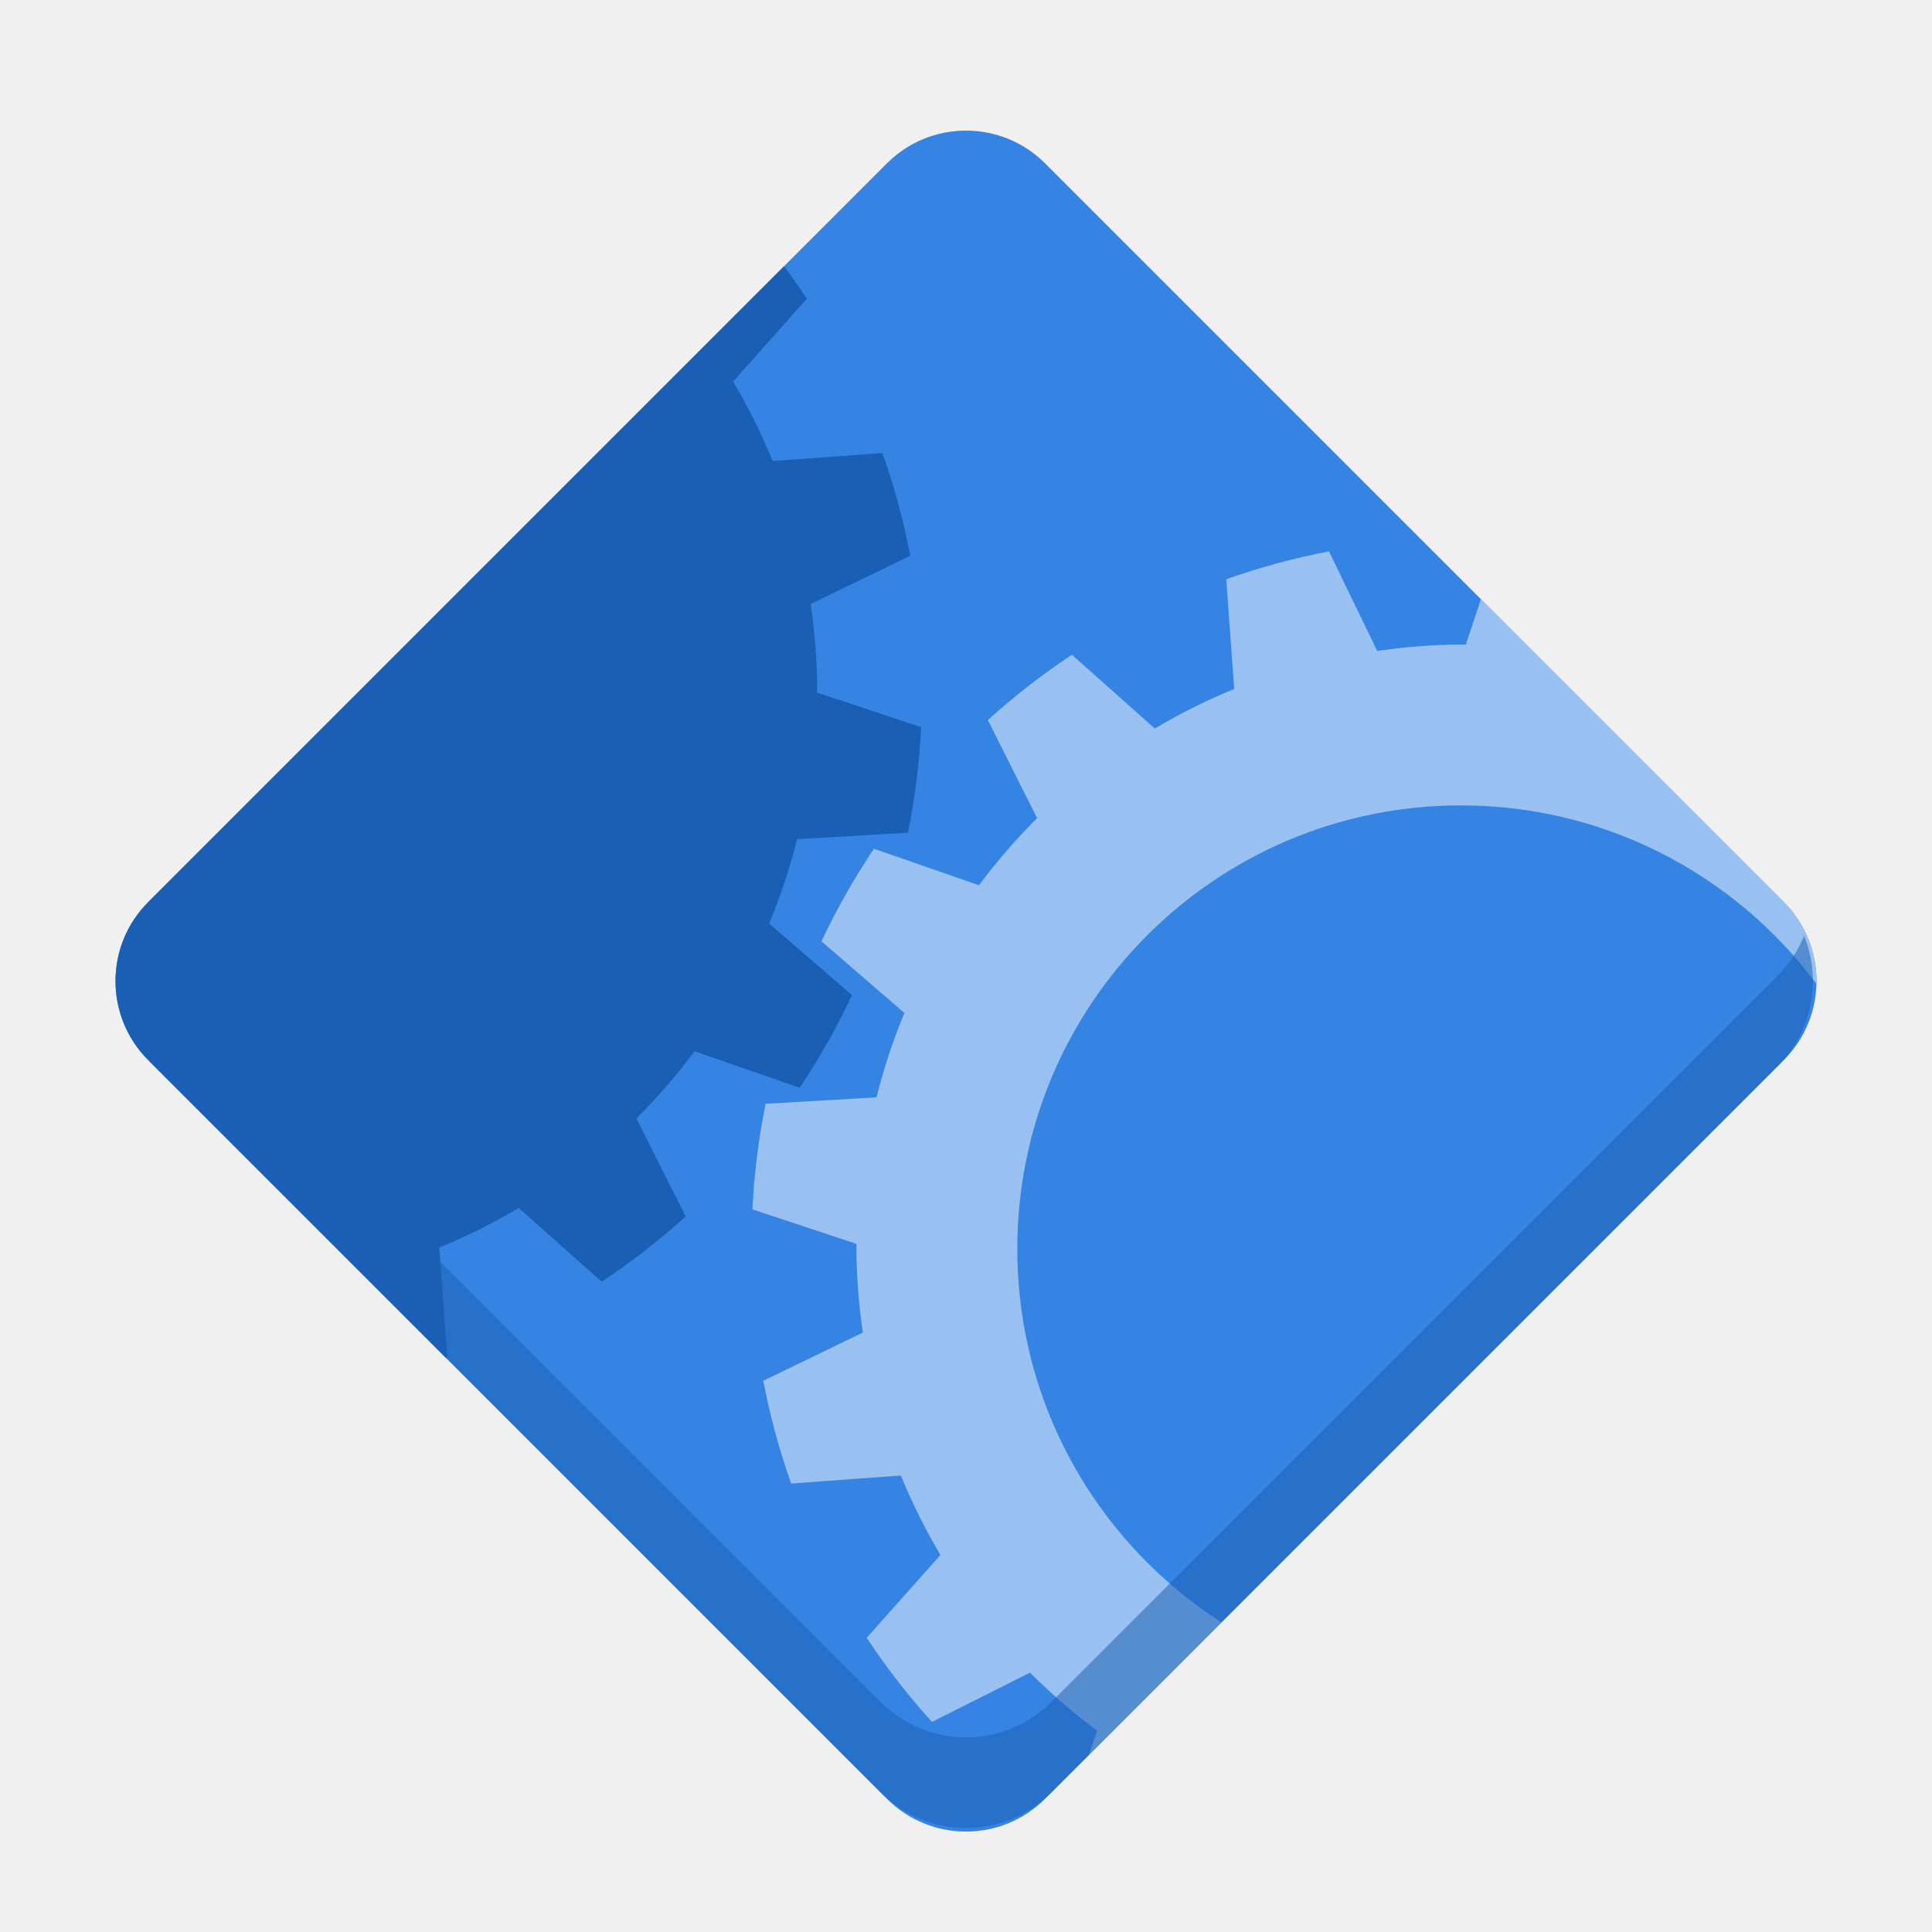
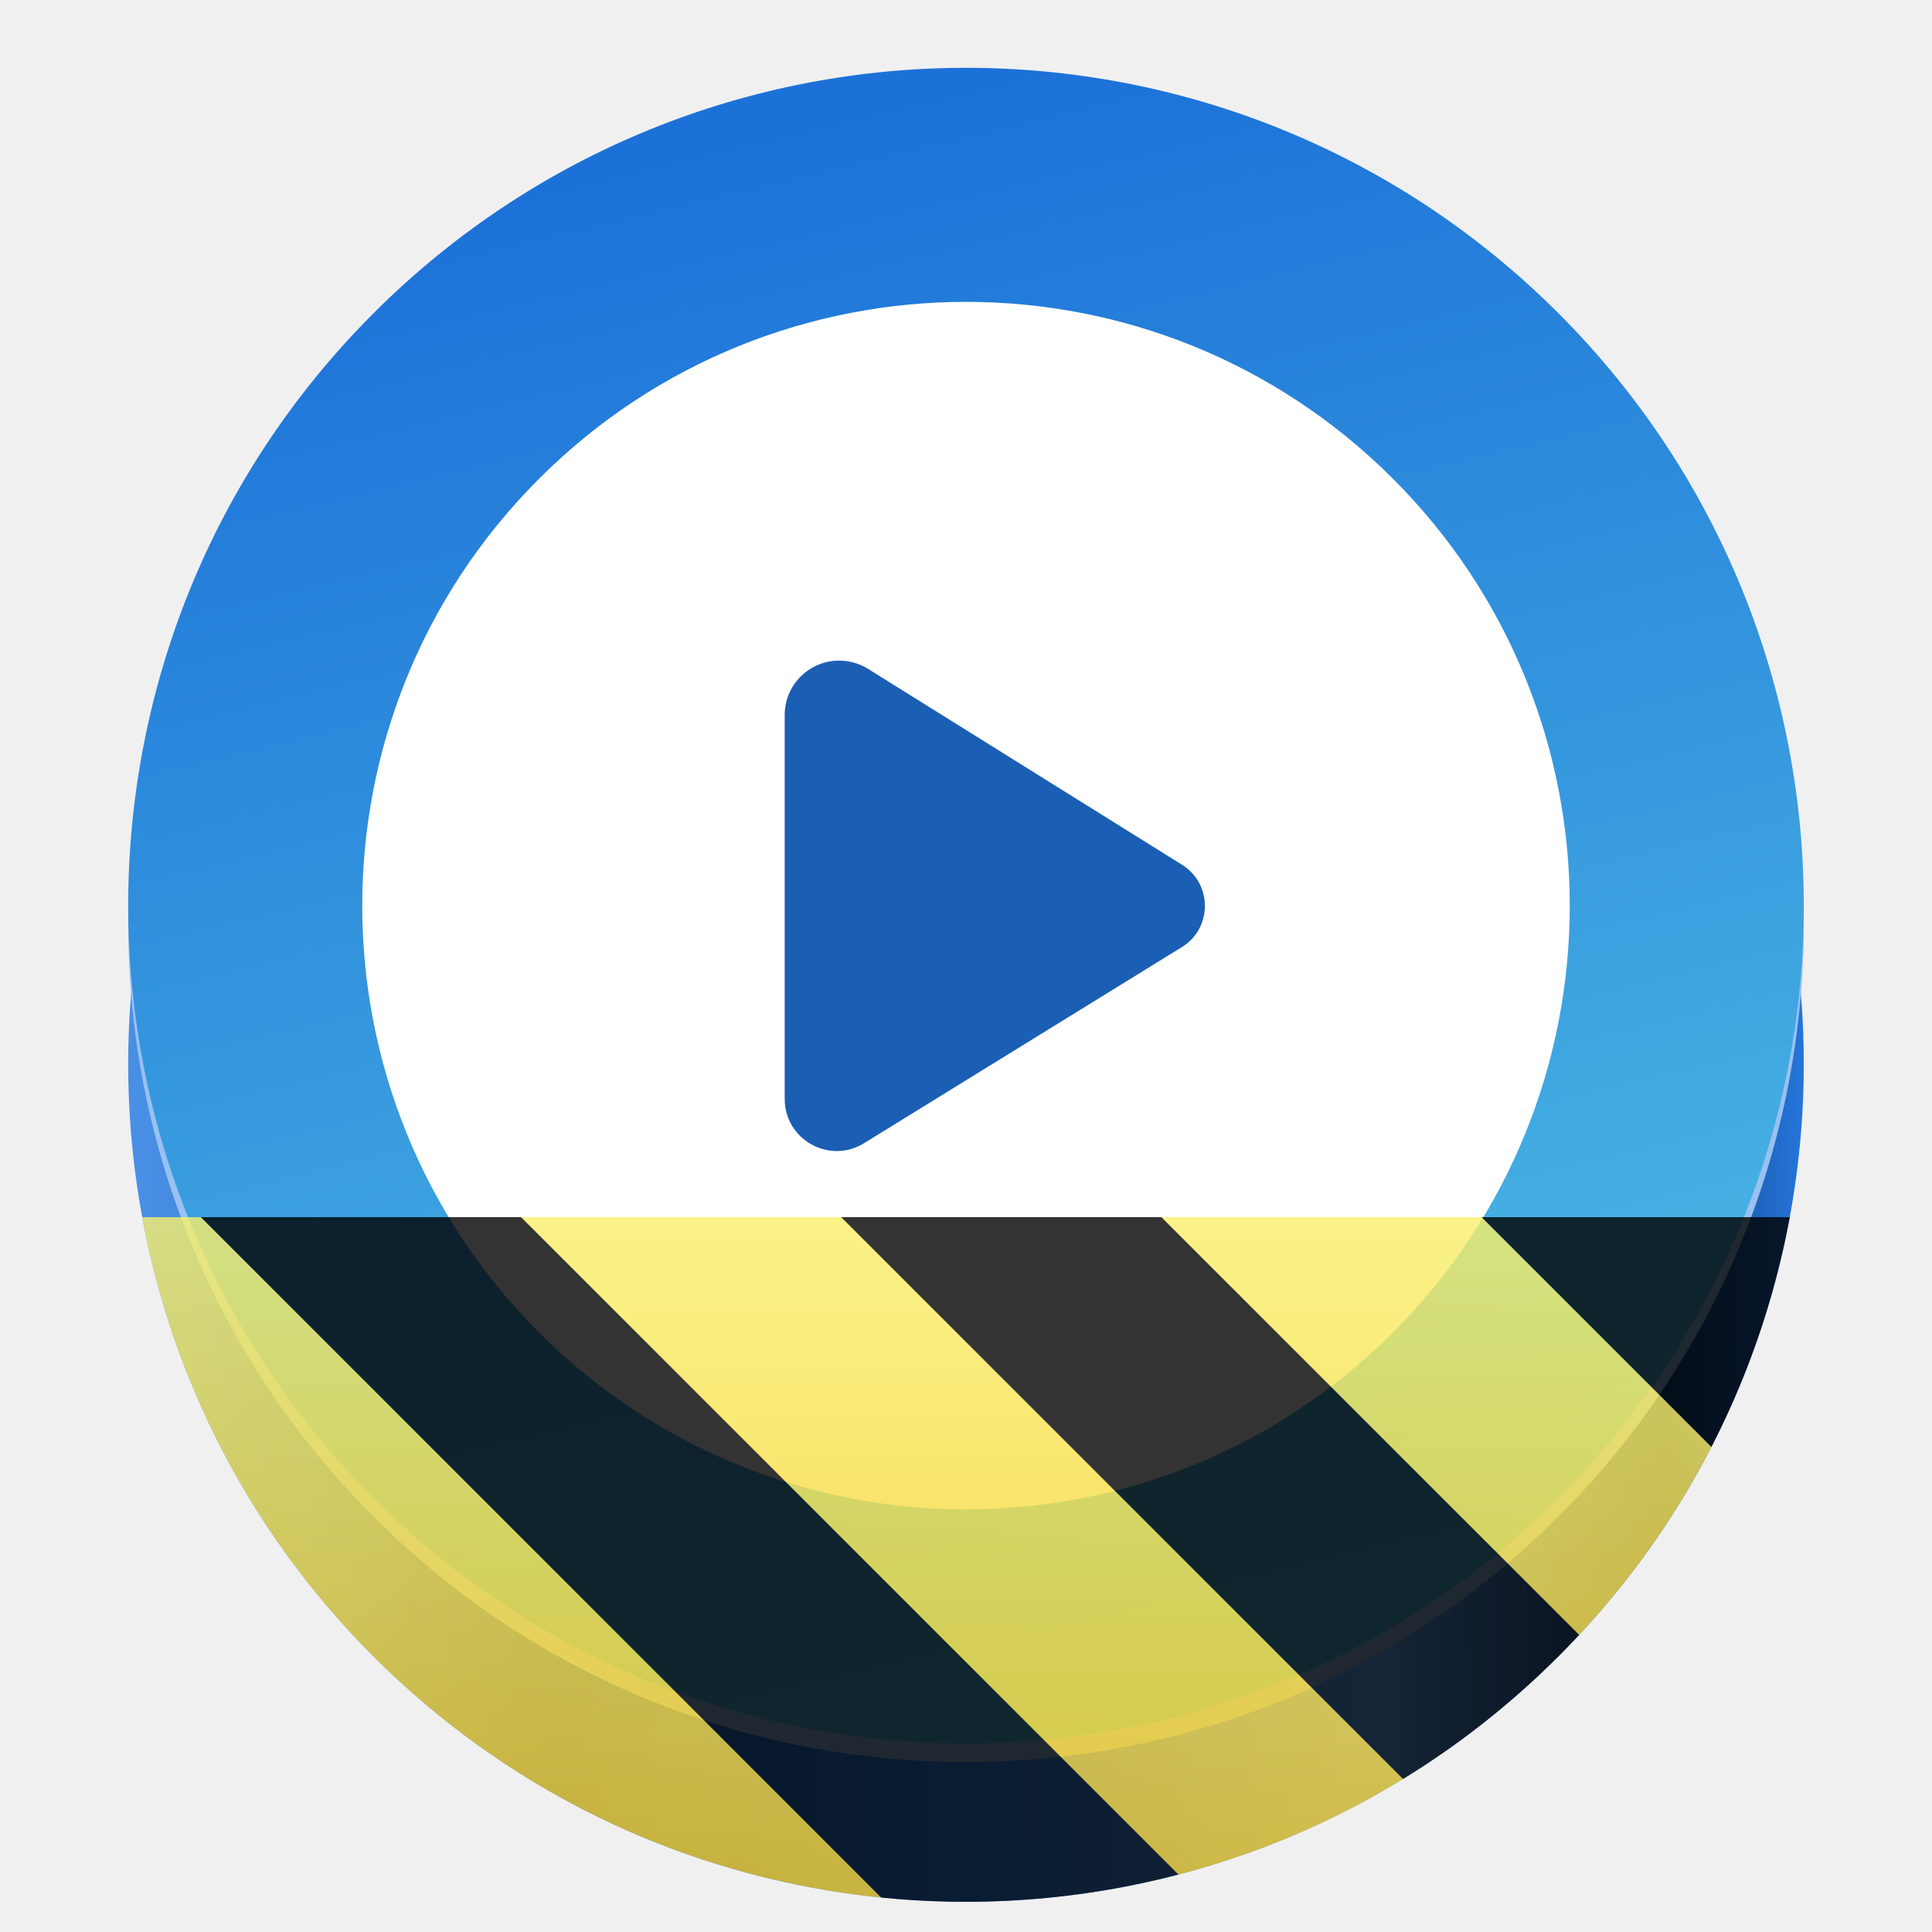
- <svg xmlns="http://www.w3.org/2000/svg" width="33.75mm" height="33.75mm" viewBox="0 0 33.75 33.75" version="1.1" id="svg974">
-   <defs id="defs968">
-     <clipPath clipPathUnits="userSpaceOnUse" id="clipPath18689">
-       <rect clip-path="none" transform="rotate(45)" ry="32" rx="32" y="123.999" x="486.037" height="362.943" width="362.943" id="rect18691" style="display:inline;opacity:1;vector-effect:none;fill:#4a86cf;fill-opacity:1;stroke:none;stroke-width:26.067;stroke-linecap:butt;stroke-linejoin:miter;stroke-miterlimit:4;stroke-dasharray:none;stroke-dashoffset:0;stroke-opacity:1;marker:none;marker-start:none;marker-mid:none;marker-end:none;paint-order:normal;enable-background:new" />
-     </clipPath>
-     <clipPath clipPathUnits="userSpaceOnUse" id="clipPath18689-3">
-       <rect clip-path="none" transform="rotate(45)" ry="32" rx="32" y="123.999" x="486.037" height="362.943" width="362.943" id="rect18691-6" style="display:inline;opacity:1;vector-effect:none;fill:#4a86cf;fill-opacity:1;stroke:none;stroke-width:26.067;stroke-linecap:butt;stroke-linejoin:miter;stroke-miterlimit:4;stroke-dasharray:none;stroke-dashoffset:0;stroke-opacity:1;marker:none;marker-start:none;marker-mid:none;marker-end:none;paint-order:normal;enable-background:new" />
-     </clipPath>
-   </defs>
-   <g id="layer1" transform="translate(-61.81982,-103.944)">
-     <g transform="matrix(0.2636723,0,0,0.2636723,61.81982,-529.397)" style="display:inline;stroke-width:0.25;enable-background:new" id="g1836">
-       <g transform="matrix(0.25,0,0,0.25,0,2295)" id="g18818" style="stroke-width:0.25">
-         <g style="stroke-width:0.27" transform="matrix(0.9260519,0,0,0.9260519,18.93073,50.87633)" id="g18590">
-           <g style="stroke-width:0.27" id="g18681" clip-path="url(#clipPath18689-3)">
-             <rect style="opacity:1;vector-effect:none;fill:#3584e4;fill-opacity:1;stroke:none;stroke-width:8.221;stroke-linecap:butt;stroke-linejoin:miter;stroke-miterlimit:4;stroke-dasharray:none;stroke-dashoffset:0;stroke-opacity:1;marker:none;marker-start:none;marker-mid:none;marker-end:none;paint-order:normal" id="rect18571" width="424" height="424" x="458.337" y="90.642" rx="10.092" ry="10.092" transform="matrix(0.6052817,0.6052817,-0.6052817,0.6052817,33.44063,99.07363)" clip-path="none" />
-             <circle style="opacity:1;vector-effect:none;fill:#f66151;fill-opacity:1;stroke:none;stroke-width:7.037;stroke-linecap:butt;stroke-linejoin:miter;stroke-miterlimit:4;stroke-dasharray:none;stroke-dashoffset:0;stroke-opacity:1;marker:none;marker-start:none;marker-mid:none;marker-end:none;paint-order:normal" id="path18706" cx="0" cy="0" r="0" transform="translate(0,-212)" />
-             <circle style="opacity:1;vector-effect:none;fill:#f66151;fill-opacity:1;stroke:none;stroke-width:7.037;stroke-linecap:butt;stroke-linejoin:miter;stroke-miterlimit:4;stroke-dasharray:none;stroke-dashoffset:0;stroke-opacity:1;marker:none;marker-start:none;marker-mid:none;marker-end:none;paint-order:normal" id="path18708" cx="0" cy="0" r="0" transform="translate(0,-212)" />
-             <path style="display:inline;opacity:1;vector-effect:none;fill:#98c1f1;fill-opacity:1;stroke:none;stroke-width:7.037;stroke-linecap:butt;stroke-linejoin:miter;stroke-miterlimit:4;stroke-dasharray:none;stroke-dashoffset:0;stroke-opacity:1;marker:none;marker-start:none;marker-mid:none;marker-end:none;paint-order:normal;enable-background:new" d="m 408.92,561.918 -9.886,29.829 a 172.971,172.971 0 0 0 -1.427,-0.071 172.971,172.971 0 0 0 -23.929,1.852 l -13.801,-28.501 a 203.293,203.293 0 0 0 -29.401,7.972 l 2.286,31.405 a 172.971,172.971 0 0 0 -22.732,11.319 l -23.718,-21.103 a 203.293,203.293 0 0 0 -24.059,18.674 l 14.099,28.073 a 172.971,172.971 0 0 0 -16.636,19.211 l -30.058,-10.448 a 203.293,203.293 0 0 0 -15.017,26.488 l 23.73,20.507 a 172.971,172.971 0 0 0 -7.985,24.143 l -31.73,1.849 a 203.293,203.293 0 0 0 -3.778,30.217 l 29.829,9.886 a 172.971,172.971 0 0 0 -0.071,1.427 172.971,172.971 0 0 0 1.852,23.929 l -28.501,13.801 a 203.293,203.293 0 0 0 7.972,29.401 l 31.405,-2.286 a 172.971,172.971 0 0 0 11.319,22.732 l -21.103,23.718 a 203.293,203.293 0 0 0 18.674,24.059 l 28.073,-14.099 a 172.971,172.971 0 0 0 19.211,16.636 l -10.448,30.058 a 203.293,203.293 0 0 0 26.488,15.017 l 20.507,-23.73 a 172.971,172.971 0 0 0 24.143,7.985 l 1.849,31.73 a 203.293,203.293 0 0 0 30.217,3.778 l 9.886,-29.829 a 172.971,172.971 0 0 0 1.427,0.071 172.971,172.971 0 0 0 23.929,-1.852 l 13.801,28.501 a 203.293,203.293 0 0 0 29.401,-7.972 l -2.286,-31.405 a 172.971,172.971 0 0 0 22.732,-11.319 l 23.718,21.103 A 203.293,203.293 0 0 0 532.96,916 l -14.099,-28.073 a 172.971,172.971 0 0 0 16.636,-19.211 l 30.058,10.448 a 203.293,203.293 0 0 0 15.017,-26.488 l -23.73,-20.507 a 172.971,172.971 0 0 0 7.985,-24.143 l 31.73,-1.849 a 203.293,203.293 0 0 0 3.778,-30.217 l -29.829,-9.886 a 172.971,172.971 0 0 0 0.071,-1.427 172.971,172.971 0 0 0 -1.852,-23.929 l 28.501,-13.801 a 203.293,203.293 0 0 0 -7.972,-29.401 l -31.405,2.286 a 172.971,172.971 0 0 0 -11.319,-22.732 l 21.103,-23.718 a 203.293,203.293 0 0 0 -18.674,-24.059 l -28.073,14.099 a 172.971,172.971 0 0 0 -19.211,-16.636 l 10.448,-30.058 A 203.293,203.293 0 0 0 485.636,581.681 l -20.507,23.73 a 172.971,172.971 0 0 0 -24.143,-7.985 l -1.849,-31.73 a 203.293,203.293 0 0 0 -30.217,-3.778 z M 397.607,637.722 A 126.926,126.926 0 0 1 524.532,764.647 126.926,126.926 0 0 1 397.607,891.572 126.926,126.926 0 0 1 270.682,764.647 126.926,126.926 0 0 1 397.607,637.722 Z" id="path18717-4" />
-             <path id="path18758" d="m 51.748,401.284 -9.886,29.829 c -0.476,-0.026 -0.951,-0.05 -1.427,-0.071 -8.01,0.062 -16.005,0.681 -23.929,1.852 L 2.706,404.392 c -9.986,1.918 -19.814,4.583 -29.401,7.972 l 2.286,31.405 c -7.844,3.211 -15.442,6.994 -22.732,11.319 l -23.718,-21.103 c -8.475,5.614 -16.518,11.857 -24.059,18.674 l 14.099,28.073 c -6.009,5.987 -11.569,12.408 -16.636,19.211 l -30.058,-10.448 c -5.661,8.442 -10.68,17.296 -15.017,26.488 l 23.73,20.507 c -3.25,7.841 -5.919,15.91 -7.985,24.143 l -31.73,1.849 c -2.013,9.964 -3.276,20.064 -3.778,30.217 l 29.829,9.886 c -0.026,0.476 -0.05,0.951 -0.071,1.427 0.062,8.01 0.681,16.005 1.852,23.929 l -28.501,13.801 c 1.918,9.986 4.583,19.814 7.972,29.401 l 31.405,-2.286 c 3.211,7.844 6.994,15.442 11.319,22.732 l -21.103,23.718 c 5.614,8.475 11.857,16.518 18.674,24.059 l 28.073,-14.099 c 5.987,6.009 12.408,11.569 19.211,16.636 l -10.448,30.058 c 8.442,5.661 17.296,10.68 26.488,15.017 l 20.507,-23.73 c 7.841,3.25 15.91,5.919 24.143,7.985 l 1.849,31.73 c 9.964,2.013 20.064,3.276 30.217,3.778 l 9.886,-29.829 c 0.476,0.026 0.951,0.05 1.427,0.071 8.01,-0.062 16.005,-0.681 23.929,-1.852 l 13.801,28.501 c 9.986,-1.918 19.814,-4.583 29.401,-7.972 l -2.286,-31.405 c 7.844,-3.211 15.442,-6.994 22.732,-11.319 l 23.718,21.103 c 8.475,-5.614 16.518,-11.857 24.059,-18.674 l -14.099,-28.073 c 6.009,-5.987 11.569,-12.408 16.636,-19.211 l 30.058,10.448 c 5.661,-8.442 10.68,-17.296 15.017,-26.488 l -23.73,-20.507 c 3.25,-7.841 5.919,-15.91 7.985,-24.143 l 31.73,-1.849 c 2.013,-9.964 3.276,-20.064 3.778,-30.217 l -29.829,-9.886 c 0.026,-0.476 0.05,-0.951 0.071,-1.427 -0.062,-8.01 -0.681,-16.005 -1.852,-23.929 l 28.501,-13.801 c -1.918,-9.986 -4.583,-19.814 -7.972,-29.401 l -31.405,2.286 c -3.211,-7.844 -6.994,-15.442 -11.319,-22.732 l 21.103,-23.718 c -5.614,-8.475 -11.857,-16.518 -18.674,-24.059 l -28.073,14.099 c -5.987,-6.009 -12.408,-11.569 -19.211,-16.636 l 10.448,-30.058 c -8.442,-5.661 -17.296,-10.68 -26.488,-15.017 l -20.507,23.73 c -7.841,-3.25 -15.91,-5.919 -24.143,-7.985 l -1.849,-31.73 c -9.964,-2.013 -20.064,-3.276 -30.217,-3.778 z" style="display:inline;opacity:1;vector-effect:none;fill:#1a5fb4;fill-opacity:1;stroke:none;stroke-width:7.037;stroke-linecap:butt;stroke-linejoin:miter;stroke-miterlimit:4;stroke-dasharray:none;stroke-dashoffset:0;stroke-opacity:1;marker:none;marker-start:none;marker-mid:none;marker-end:none;paint-order:normal;enable-background:new" />
-           </g>
-         </g>
-         <path style="display:inline;opacity:0.534;vector-effect:none;fill:#1a5fb4;fill-opacity:1;stroke:none;stroke-width:1.629;stroke-linecap:butt;stroke-linejoin:miter;stroke-miterlimit:4;stroke-dasharray:none;stroke-dashoffset:0;stroke-opacity:1;marker:none;marker-start:none;marker-mid:none;marker-end:none;paint-order:normal;enable-background:new" clip-path="none" d="m 8.477,2676 c -1.171,2.887 -0.583,6.308 1.766,8.656 l 48.102,48.102 c 3.134,3.134 8.179,3.134 11.312,0 l 48.102,-48.102 c 2.348,-2.348 2.937,-5.77 1.766,-8.656 -0.392,0.966 -0.98,1.871 -1.766,2.656 l -48.102,48.102 c -3.134,3.134 -8.179,3.134 -11.312,0 L 10.242,2678.656 C 9.457,2677.871 8.868,2676.965 8.477,2676 Z" transform="matrix(4,0,0,4,0,-10028)" id="rect18571-6" />
+ <svg xmlns="http://www.w3.org/2000/svg" height="128px" viewBox="0 0 128 128" width="128px">
+   <linearGradient id="a" gradientUnits="userSpaceOnUse" x1="10" x2="120" y1="116" y2="115.508">
+     <stop offset="0" stop-color="#498fe5" />
+     <stop offset="0.239" stop-color="#1a5fb4" stop-opacity="0.984" />
+     <stop offset="0.491" stop-color="#2579e0" stop-opacity="0.969" />
+     <stop offset="0.745" stop-color="#5596e6" stop-opacity="0.957" />
+     <stop offset="0.914" stop-color="#134583" />
+     <stop offset="1" stop-color="#2677df" />
+   </linearGradient>
+   <linearGradient id="b" gradientTransform="matrix(0.654134 0.654134 -0.654134 0.654134 175.8567 -135.5862)" gradientUnits="userSpaceOnUse" x1="139.477" x2="25.039" y1="259.588" y2="189.37">
+     <stop offset="0" stop-color="#59cde7" />
+     <stop offset="1" stop-color="#1c71d8" />
+   </linearGradient>
+   <clipPath id="c">
+     <rect height="128" width="128" />
+   </clipPath>
+   <clipPath id="d">
+     <rect height="128" width="128" />
+   </clipPath>
+   <filter id="e" height="100%" width="100%" x="0%" y="0%">
+     <feColorMatrix in="SourceGraphic" type="matrix" values="0 0 0 0 1 0 0 0 0 1 0 0 0 0 1 0 0 0 1 0" />
+   </filter>
+   <mask id="f">
+     <g clip-path="url(#d)" filter="url(#e)">
+       <g clip-path="url(#c)">
+         <path d="m 103.246 109.742 c -21.676 21.676 -56.816 21.676 -78.496 0 c -21.676 -21.676 -21.676 -56.82 0 -78.496 c 21.68 -21.676 56.82 -21.676 78.496 0 c 21.68 21.676 21.68 56.82 0 78.496 z m 0 0" fill="url(#a)" />
+         <path d="m 103.246 100.484 c -21.676 21.676 -56.816 21.676 -78.496 0 c -21.676 -21.676 -21.676 -56.82 0 -78.496 c 21.68 -21.676 56.82 -21.676 78.496 0 c 21.68 21.676 21.68 56.82 0 78.496 z m 0 0" fill="#99c1f1" />
+         <path d="m 103.246 99.246 c -21.676 21.68 -56.816 21.68 -78.496 0 c -21.676 -21.676 -21.676 -56.816 0 -78.496 c 21.68 -21.676 56.82 -21.676 78.496 0 c 21.68 21.68 21.68 56.82 0 78.496 z m 0 0" fill="url(#b)" />
+         <path d="m 92.285 88.285 c -15.621 15.621 -40.949 15.621 -56.57 0 s -15.621 -40.949 0 -56.57 s 40.949 -15.621 56.57 0 s 15.621 40.949 0 56.57 z m 0 0" fill="#ffffff" />
+         <path d="m 55.41 43.77 c -1.918 0.102 -3.422 1.684 -3.422 3.602 v 25.438 c 0.004 2.699 2.961 4.348 5.258 2.93 l 21.055 -12.992 c 2.027 -1.246 2.035 -4.191 0.016 -5.453 l -20.812 -12.984 c -0.625 -0.387 -1.355 -0.578 -2.094 -0.539 z m 0 0" fill="#1a5fb4" />
      </g>
-       <rect y="2402" x="-1.5000001e-06" height="128" width="128" id="rect9125-7-2" style="display:inline;opacity:1;vector-effect:none;fill:none;fill-opacity:1;stroke:none;stroke-width:1.25;stroke-linecap:butt;stroke-linejoin:miter;stroke-miterlimit:4;stroke-dasharray:none;stroke-dashoffset:0;stroke-opacity:1;marker:none;marker-start:none;marker-mid:none;marker-end:none;paint-order:normal;enable-background:new" />
+     </g>
+   </mask>
+   <mask id="g">
+     <g filter="url(#e)">
+       <rect fill-opacity="0.8" height="128" width="128" />
+     </g>
+   </mask>
+   <linearGradient id="h" gradientTransform="matrix(0 0.37 -0.98462 0 295.385 -30.36)" gradientUnits="userSpaceOnUse" x1="300" x2="428" y1="235" y2="235">
+     <stop offset="0" stop-color="#f9f06b" />
+     <stop offset="1" stop-color="#f5c211" />
+   </linearGradient>
+   <clipPath id="i">
+     <rect height="128" width="128" />
+   </clipPath>
+   <clipPath id="j">
+     <rect height="128" width="128" />
+   </clipPath>
+   <path d="m 103.246 109.742 c -21.676 21.676 -56.816 21.676 -78.496 0 c -21.676 -21.676 -21.676 -56.82 0 -78.496 c 21.68 -21.676 56.82 -21.676 78.496 0 c 21.68 21.676 21.68 56.82 0 78.496 z m 0 0" fill="url(#a)" />
+   <path d="m 103.246 100.484 c -21.676 21.676 -56.816 21.676 -78.496 0 c -21.676 -21.676 -21.676 -56.82 0 -78.496 c 21.68 -21.676 56.82 -21.676 78.496 0 c 21.68 21.676 21.68 56.82 0 78.496 z m 0 0" fill="#99c1f1" />
+   <path d="m 103.246 99.246 c -21.676 21.68 -56.816 21.68 -78.496 0 c -21.676 -21.676 -21.676 -56.816 0 -78.496 c 21.68 -21.676 56.82 -21.676 78.496 0 c 21.68 21.68 21.68 56.82 0 78.496 z m 0 0" fill="url(#b)" />
+   <path d="m 92.285 88.285 c -15.621 15.621 -40.949 15.621 -56.57 0 s -15.621 -40.949 0 -56.57 s 40.949 -15.621 56.57 0 s 15.621 40.949 0 56.57 z m 0 0" fill="#ffffff" />
+   <path d="m 55.41 43.77 c -1.918 0.102 -3.422 1.684 -3.422 3.602 v 25.438 c 0.004 2.699 2.961 4.348 5.258 2.93 l 21.055 -12.992 c 2.027 -1.246 2.035 -4.191 0.016 -5.453 l -20.812 -12.984 c -0.625 -0.387 -1.355 -0.578 -2.094 -0.539 z m 0 0" fill="#1a5fb4" />
+   <g clip-path="url(#j)" mask="url(#f)">
+     <g clip-path="url(#i)" mask="url(#g)">
+       <path d="m 128 80.641 v 47.359 h -128 v -47.359 z m 0 0" fill="url(#h)" />
+       <path d="m 13.309 80.641 l 47.355 47.359 h 21.215 l -47.359 -47.359 z m 42.422 0 l 47.363 47.359 h 21.215 l -47.363 -47.359 z m 42.43 0 l 29.84 29.84 v -21.211 l -8.629 -8.629 z m -98.16 7.906 v 21.215 l 18.238 18.238 h 21.215 z m 0 0" />
    </g>
  </g>
</svg>
